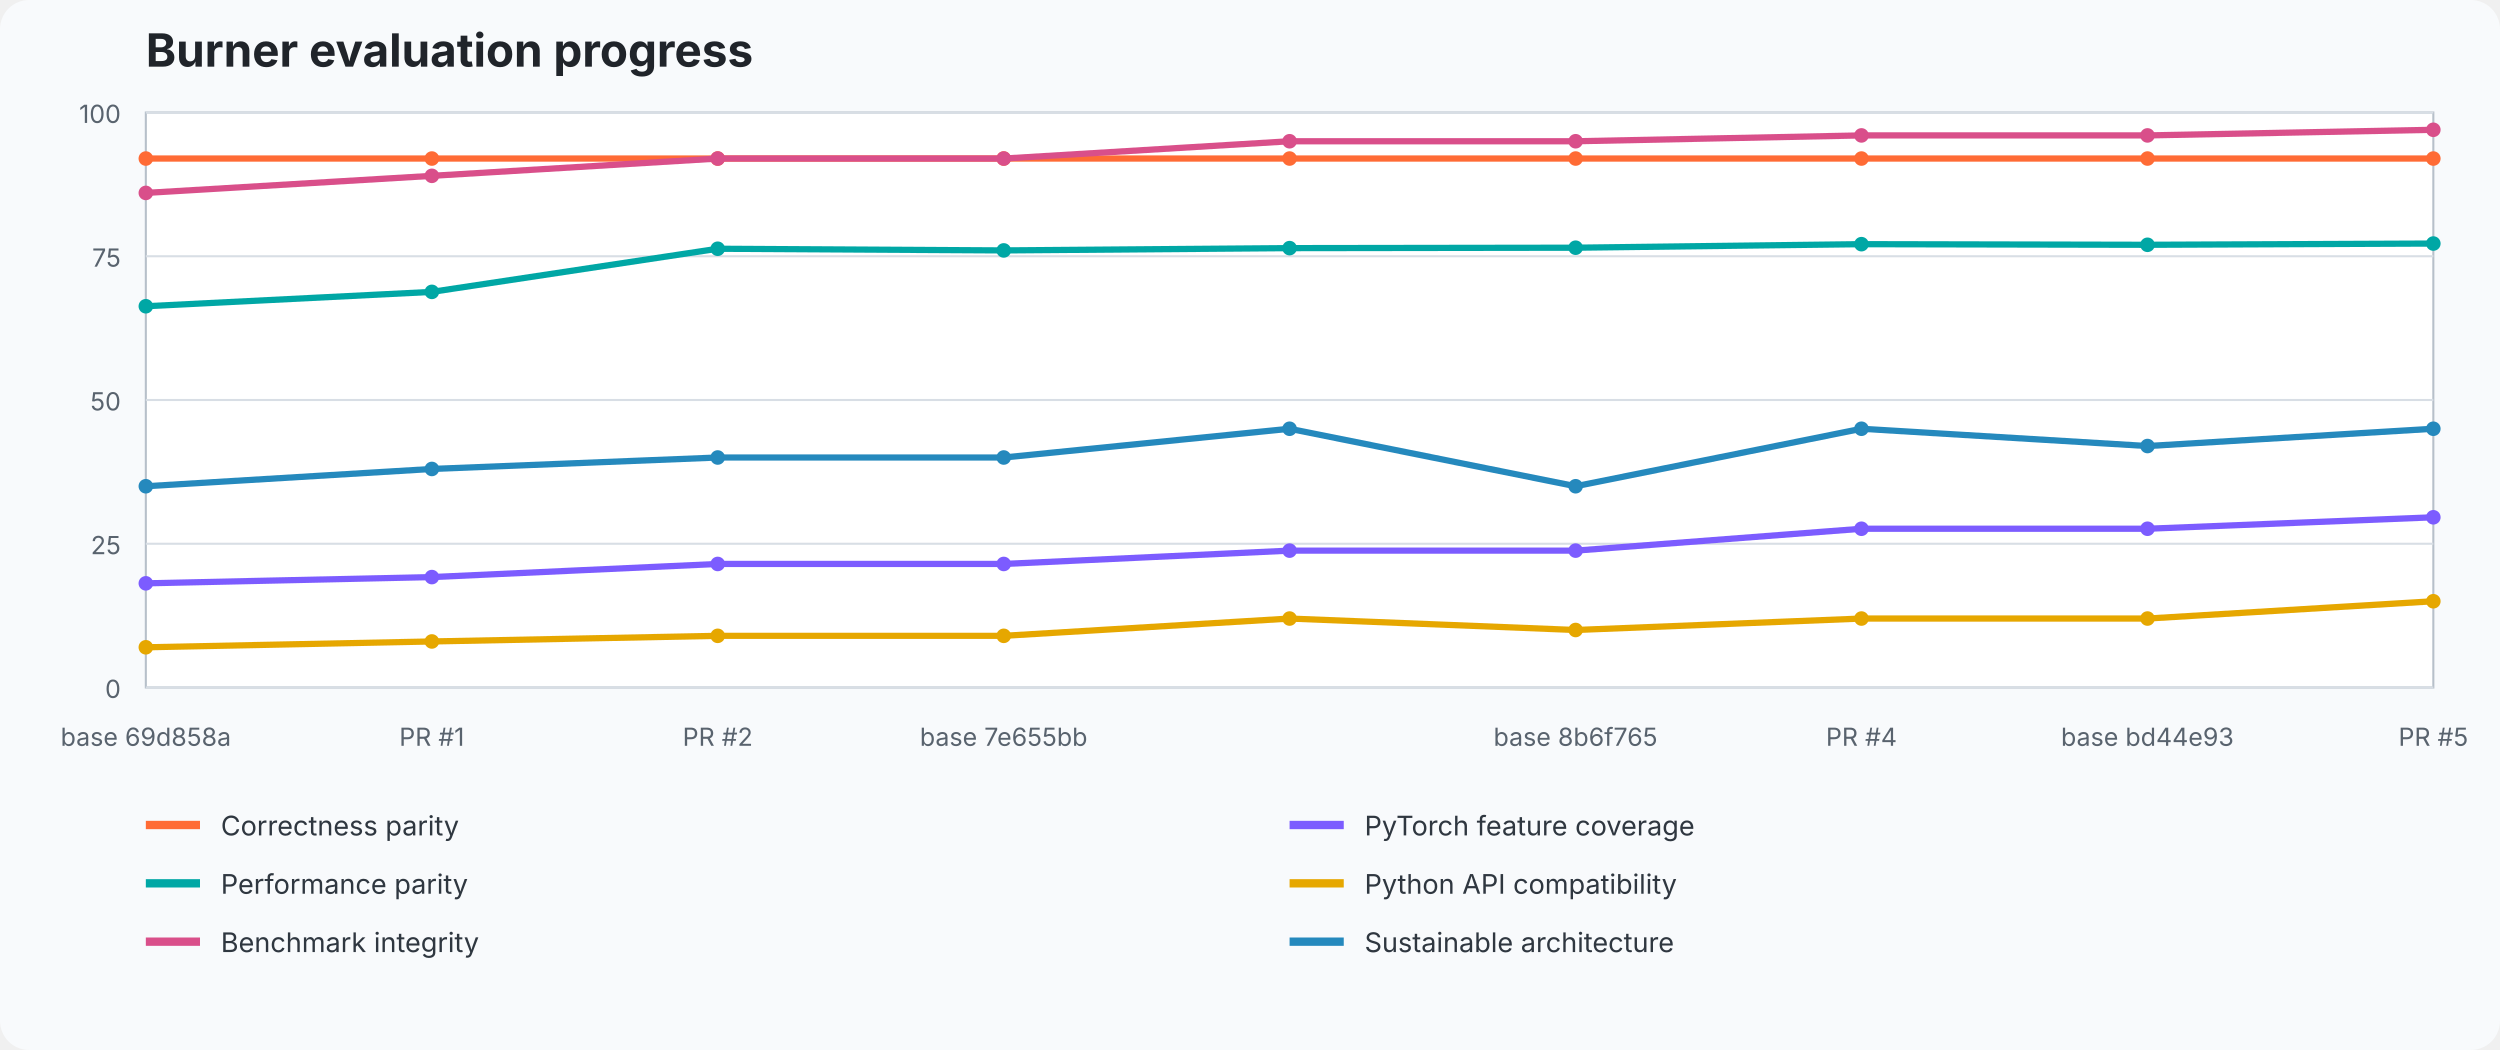
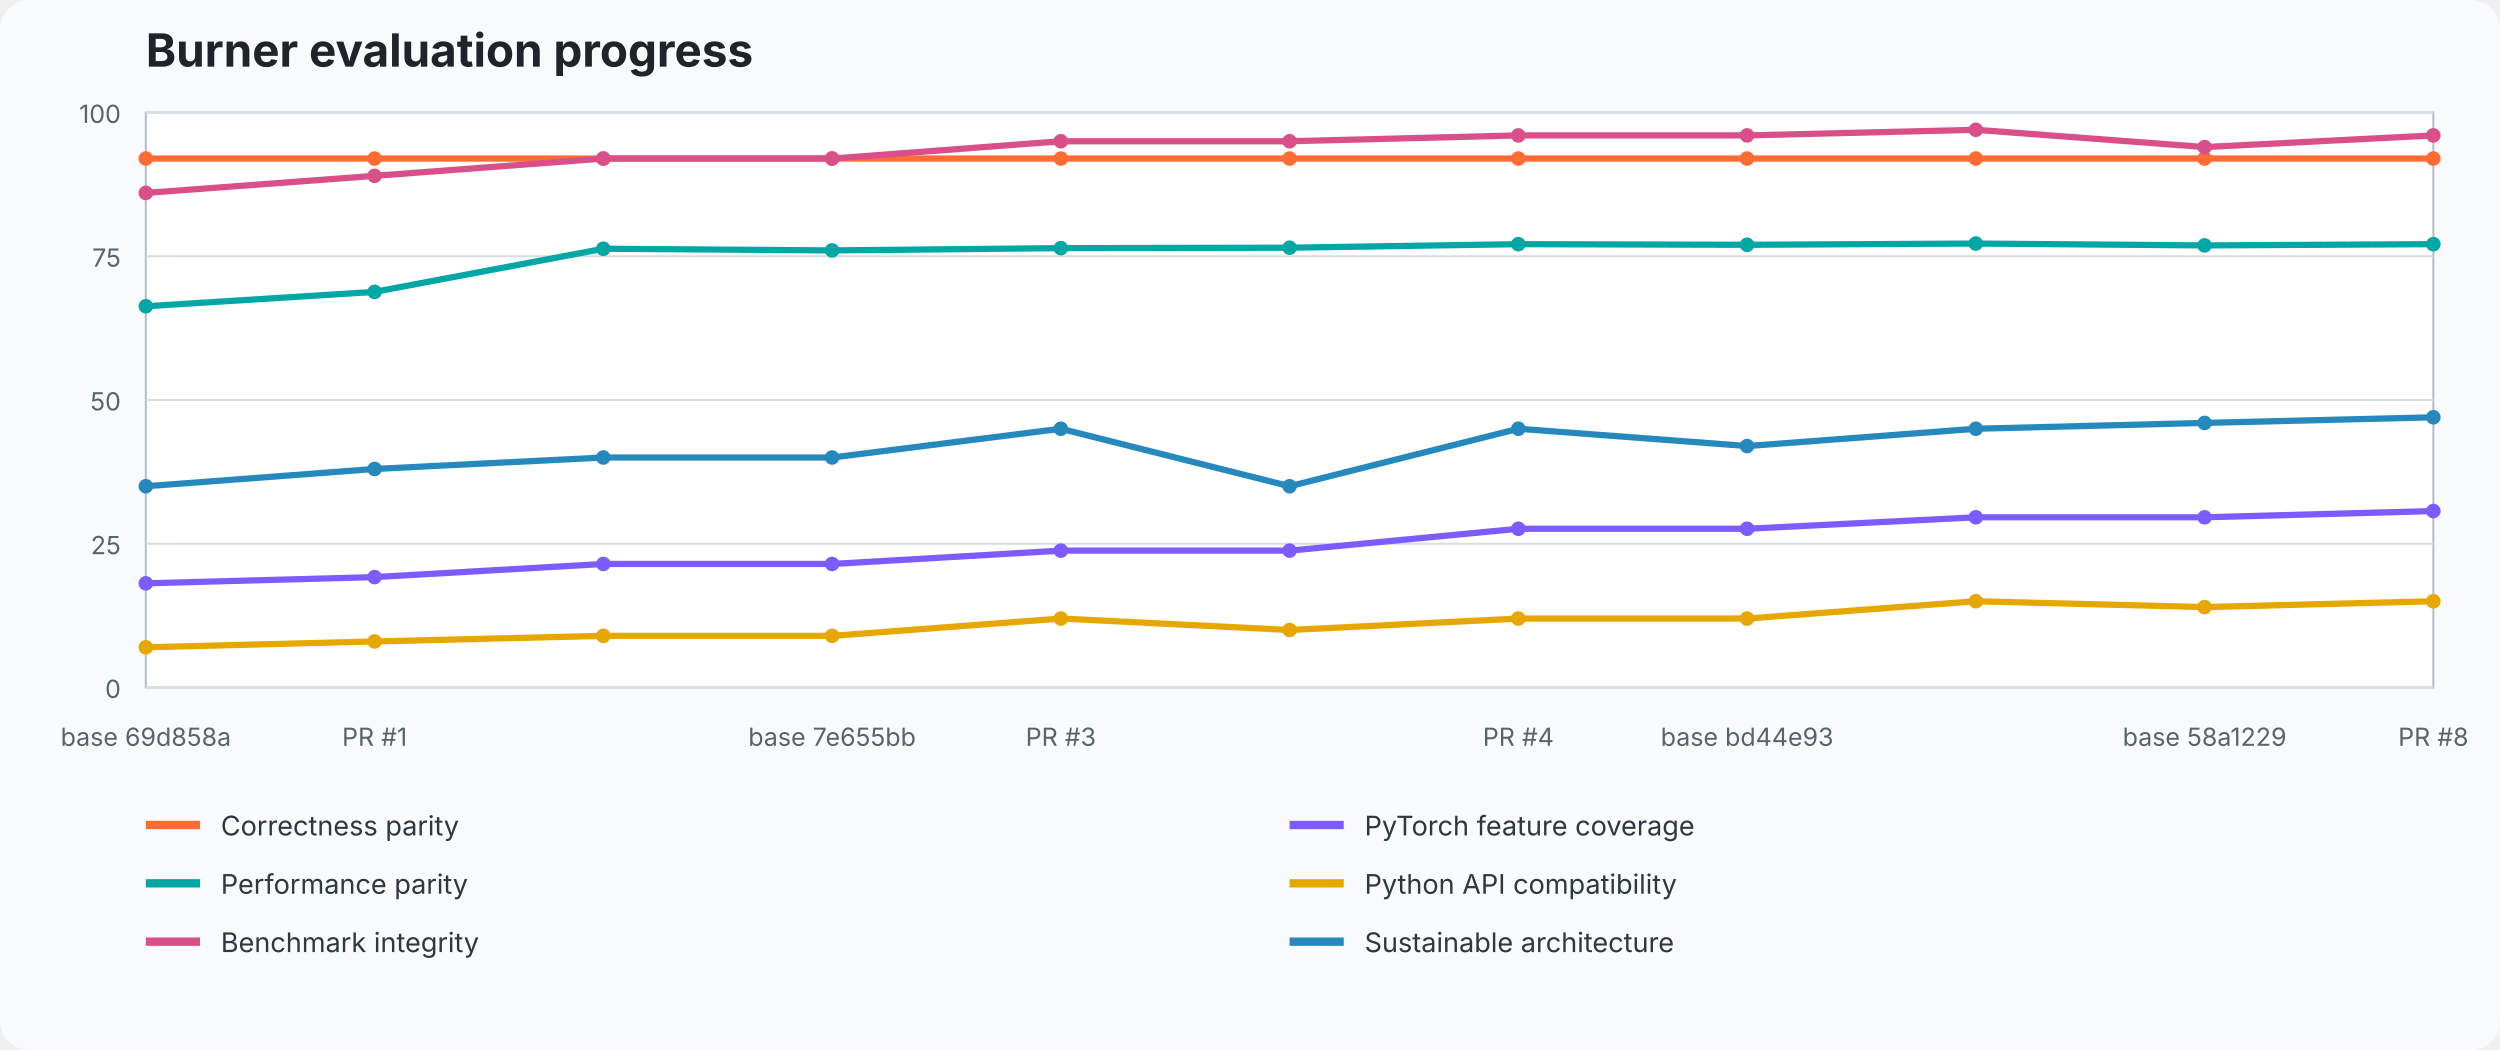
<svg xmlns="http://www.w3.org/2000/svg" width="1200" height="504" viewBox="0 0 1200 504" role="img" aria-labelledby="title desc">
  <style>text{font-family:ui-sans-serif,system-ui,-apple-system,BlinkMacSystemFont,"Segoe UI",sans-serif}.title{font-size:22px;font-weight:700;fill:#20242a}.axis{font-size:12px;fill:#59636e}.legend{font-size:13px;fill:#2f3740}.grid{stroke:#d8dee5;stroke-width:1}.plot{fill:#fff;stroke:#b7c0ca}</style>
  <rect width="100%" height="100%" fill="#f8fafc" rx="14" />
  <text x="70" y="32" class="title">Burner evaluation progress</text>
  <rect x="70" y="54" width="1098" height="276" class="plot" />
  <line x1="70" y1="330" x2="1168" y2="330" class="grid" />
  <text x="58" y="335" text-anchor="end" class="axis">0</text>
  <line x1="70" y1="261" x2="1168" y2="261" class="grid" />
  <text x="58" y="266" text-anchor="end" class="axis">25</text>
  <line x1="70" y1="192" x2="1168" y2="192" class="grid" />
  <text x="58" y="197" text-anchor="end" class="axis">50</text>
  <line x1="70" y1="123" x2="1168" y2="123" class="grid" />
  <text x="58" y="128" text-anchor="end" class="axis">75</text>
  <line x1="70" y1="54" x2="1168" y2="54" class="grid" />
  <text x="58" y="59" text-anchor="end" class="axis">100</text>
-   <polyline points="70.0,76.1 207.3,76.1 344.5,76.1 481.8,76.1 619.0,76.1 756.3,76.1 893.5,76.1 1030.8,76.1 1168.0,76.1" fill="none" stroke="#ff6b35" stroke-width="3" stroke-linejoin="round" stroke-linecap="round" />
+   <polyline points="70.0,76.1 179.8,76.1 289.6,76.1 399.4,76.1 509.2,76.1 619.0,76.1 728.8,76.1 838.6,76.1 948.4,76.1 1058.2,76.1 1168.0,76.1" fill="none" stroke="#ff6b35" stroke-width="3" stroke-linejoin="round" stroke-linecap="round" />
  <circle cx="70.0" cy="76.1" r="3.5" fill="#ff6b35" />
-   <circle cx="207.3" cy="76.1" r="3.5" fill="#ff6b35" />
-   <circle cx="344.5" cy="76.1" r="3.5" fill="#ff6b35" />
-   <circle cx="481.8" cy="76.1" r="3.5" fill="#ff6b35" />
+   <circle cx="179.8" cy="76.1" r="3.5" fill="#ff6b35" />
+   <circle cx="289.6" cy="76.1" r="3.5" fill="#ff6b35" />
+   <circle cx="399.4" cy="76.1" r="3.5" fill="#ff6b35" />
+   <circle cx="509.2" cy="76.1" r="3.5" fill="#ff6b35" />
  <circle cx="619.0" cy="76.1" r="3.5" fill="#ff6b35" />
-   <circle cx="756.3" cy="76.1" r="3.5" fill="#ff6b35" />
-   <circle cx="893.5" cy="76.1" r="3.5" fill="#ff6b35" />
-   <circle cx="1030.8" cy="76.1" r="3.5" fill="#ff6b35" />
+   <circle cx="728.8" cy="76.1" r="3.5" fill="#ff6b35" />
+   <circle cx="838.6" cy="76.1" r="3.5" fill="#ff6b35" />
+   <circle cx="948.4" cy="76.1" r="3.5" fill="#ff6b35" />
+   <circle cx="1058.2" cy="76.1" r="3.5" fill="#ff6b35" />
  <circle cx="1168.0" cy="76.1" r="3.5" fill="#ff6b35" />
-   <polyline points="70.0,280.0 207.3,277.0 344.5,270.7 481.8,270.7 619.0,264.3 756.3,264.3 893.5,253.8 1030.8,253.8 1168.0,248.3" fill="none" stroke="#7c5cff" stroke-width="3" stroke-linejoin="round" stroke-linecap="round" />
+   <polyline points="70.0,280.0 179.8,277.0 289.6,270.7 399.4,270.7 509.2,264.3 619.0,264.3 728.8,253.8 838.6,253.8 948.4,248.3 1058.2,248.3 1168.0,245.3" fill="none" stroke="#7c5cff" stroke-width="3" stroke-linejoin="round" stroke-linecap="round" />
  <circle cx="70.0" cy="280.0" r="3.5" fill="#7c5cff" />
-   <circle cx="207.3" cy="277.0" r="3.5" fill="#7c5cff" />
-   <circle cx="344.5" cy="270.7" r="3.5" fill="#7c5cff" />
-   <circle cx="481.8" cy="270.7" r="3.5" fill="#7c5cff" />
+   <circle cx="179.8" cy="277.0" r="3.5" fill="#7c5cff" />
+   <circle cx="289.6" cy="270.7" r="3.5" fill="#7c5cff" />
+   <circle cx="399.4" cy="270.7" r="3.5" fill="#7c5cff" />
+   <circle cx="509.2" cy="264.3" r="3.5" fill="#7c5cff" />
  <circle cx="619.0" cy="264.3" r="3.5" fill="#7c5cff" />
-   <circle cx="756.3" cy="264.3" r="3.5" fill="#7c5cff" />
-   <circle cx="893.5" cy="253.8" r="3.5" fill="#7c5cff" />
-   <circle cx="1030.8" cy="253.8" r="3.5" fill="#7c5cff" />
-   <circle cx="1168.0" cy="248.3" r="3.5" fill="#7c5cff" />
-   <polyline points="70.0,147.0 207.3,140.1 344.5,119.4 481.8,120.2 619.0,119.1 756.3,118.9 893.5,117.2 1030.8,117.5 1168.0,116.9" fill="none" stroke="#00a7a5" stroke-width="3" stroke-linejoin="round" stroke-linecap="round" />
+   <circle cx="728.8" cy="253.8" r="3.5" fill="#7c5cff" />
+   <circle cx="838.6" cy="253.8" r="3.5" fill="#7c5cff" />
+   <circle cx="948.4" cy="248.3" r="3.5" fill="#7c5cff" />
+   <circle cx="1058.2" cy="248.3" r="3.5" fill="#7c5cff" />
+   <circle cx="1168.0" cy="245.3" r="3.5" fill="#7c5cff" />
+   <polyline points="70.0,147.0 179.8,140.1 289.6,119.4 399.4,120.2 509.2,119.1 619.0,118.9 728.8,117.2 838.6,117.5 948.4,116.9 1058.2,117.8 1168.0,117.2" fill="none" stroke="#00a7a5" stroke-width="3" stroke-linejoin="round" stroke-linecap="round" />
  <circle cx="70.0" cy="147.0" r="3.5" fill="#00a7a5" />
-   <circle cx="207.3" cy="140.1" r="3.5" fill="#00a7a5" />
-   <circle cx="344.5" cy="119.4" r="3.5" fill="#00a7a5" />
-   <circle cx="481.8" cy="120.2" r="3.5" fill="#00a7a5" />
-   <circle cx="619.0" cy="119.1" r="3.5" fill="#00a7a5" />
-   <circle cx="756.3" cy="118.9" r="3.5" fill="#00a7a5" />
-   <circle cx="893.5" cy="117.2" r="3.5" fill="#00a7a5" />
-   <circle cx="1030.8" cy="117.5" r="3.5" fill="#00a7a5" />
-   <circle cx="1168.0" cy="116.9" r="3.5" fill="#00a7a5" />
-   <polyline points="70.0,310.7 207.3,307.9 344.5,305.2 481.8,305.2 619.0,296.9 756.3,302.4 893.5,296.9 1030.8,296.9 1168.0,288.6" fill="none" stroke="#e6a700" stroke-width="3" stroke-linejoin="round" stroke-linecap="round" />
+   <circle cx="179.8" cy="140.1" r="3.5" fill="#00a7a5" />
+   <circle cx="289.6" cy="119.4" r="3.5" fill="#00a7a5" />
+   <circle cx="399.4" cy="120.2" r="3.5" fill="#00a7a5" />
+   <circle cx="509.2" cy="119.1" r="3.5" fill="#00a7a5" />
+   <circle cx="619.0" cy="118.9" r="3.5" fill="#00a7a5" />
+   <circle cx="728.8" cy="117.2" r="3.5" fill="#00a7a5" />
+   <circle cx="838.6" cy="117.5" r="3.5" fill="#00a7a5" />
+   <circle cx="948.4" cy="116.9" r="3.5" fill="#00a7a5" />
+   <circle cx="1058.2" cy="117.8" r="3.5" fill="#00a7a5" />
+   <circle cx="1168.0" cy="117.2" r="3.5" fill="#00a7a5" />
+   <polyline points="70.0,310.7 179.8,307.9 289.6,305.2 399.4,305.2 509.2,296.9 619.0,302.4 728.8,296.9 838.6,296.9 948.4,288.6 1058.2,291.4 1168.0,288.6" fill="none" stroke="#e6a700" stroke-width="3" stroke-linejoin="round" stroke-linecap="round" />
  <circle cx="70.0" cy="310.7" r="3.5" fill="#e6a700" />
-   <circle cx="207.3" cy="307.9" r="3.5" fill="#e6a700" />
-   <circle cx="344.5" cy="305.2" r="3.5" fill="#e6a700" />
-   <circle cx="481.8" cy="305.2" r="3.5" fill="#e6a700" />
-   <circle cx="619.0" cy="296.9" r="3.5" fill="#e6a700" />
-   <circle cx="756.3" cy="302.4" r="3.5" fill="#e6a700" />
-   <circle cx="893.5" cy="296.9" r="3.5" fill="#e6a700" />
-   <circle cx="1030.8" cy="296.9" r="3.5" fill="#e6a700" />
+   <circle cx="179.8" cy="307.9" r="3.5" fill="#e6a700" />
+   <circle cx="289.6" cy="305.2" r="3.5" fill="#e6a700" />
+   <circle cx="399.4" cy="305.2" r="3.5" fill="#e6a700" />
+   <circle cx="509.2" cy="296.9" r="3.5" fill="#e6a700" />
+   <circle cx="619.0" cy="302.4" r="3.5" fill="#e6a700" />
+   <circle cx="728.8" cy="296.9" r="3.5" fill="#e6a700" />
+   <circle cx="838.6" cy="296.9" r="3.5" fill="#e6a700" />
+   <circle cx="948.4" cy="288.6" r="3.5" fill="#e6a700" />
+   <circle cx="1058.2" cy="291.4" r="3.5" fill="#e6a700" />
  <circle cx="1168.0" cy="288.6" r="3.5" fill="#e6a700" />
-   <polyline points="70.0,92.6 207.3,84.4 344.5,76.1 481.8,76.1 619.0,67.8 756.3,67.8 893.5,65.0 1030.8,65.0 1168.0,62.3" fill="none" stroke="#d94f8a" stroke-width="3" stroke-linejoin="round" stroke-linecap="round" />
+   <polyline points="70.0,92.6 179.8,84.4 289.6,76.1 399.4,76.1 509.2,67.8 619.0,67.8 728.8,65.0 838.6,65.0 948.4,62.3 1058.2,70.6 1168.0,65.0" fill="none" stroke="#d94f8a" stroke-width="3" stroke-linejoin="round" stroke-linecap="round" />
  <circle cx="70.0" cy="92.6" r="3.5" fill="#d94f8a" />
-   <circle cx="207.3" cy="84.4" r="3.5" fill="#d94f8a" />
-   <circle cx="344.5" cy="76.1" r="3.5" fill="#d94f8a" />
-   <circle cx="481.8" cy="76.1" r="3.5" fill="#d94f8a" />
+   <circle cx="179.8" cy="84.4" r="3.5" fill="#d94f8a" />
+   <circle cx="289.6" cy="76.1" r="3.5" fill="#d94f8a" />
+   <circle cx="399.4" cy="76.1" r="3.5" fill="#d94f8a" />
+   <circle cx="509.2" cy="67.8" r="3.5" fill="#d94f8a" />
  <circle cx="619.0" cy="67.8" r="3.5" fill="#d94f8a" />
-   <circle cx="756.3" cy="67.8" r="3.5" fill="#d94f8a" />
-   <circle cx="893.5" cy="65.0" r="3.5" fill="#d94f8a" />
-   <circle cx="1030.8" cy="65.0" r="3.5" fill="#d94f8a" />
-   <circle cx="1168.0" cy="62.3" r="3.5" fill="#d94f8a" />
-   <polyline points="70.0,233.4 207.3,225.1 344.5,219.6 481.8,219.6 619.0,205.8 756.3,233.4 893.5,205.8 1030.8,214.1 1168.0,205.8" fill="none" stroke="#2589bd" stroke-width="3" stroke-linejoin="round" stroke-linecap="round" />
+   <circle cx="728.8" cy="65.0" r="3.5" fill="#d94f8a" />
+   <circle cx="838.6" cy="65.0" r="3.5" fill="#d94f8a" />
+   <circle cx="948.4" cy="62.3" r="3.5" fill="#d94f8a" />
+   <circle cx="1058.2" cy="70.6" r="3.5" fill="#d94f8a" />
+   <circle cx="1168.0" cy="65.0" r="3.5" fill="#d94f8a" />
+   <polyline points="70.0,233.4 179.8,225.1 289.6,219.6 399.4,219.6 509.2,205.8 619.0,233.4 728.8,205.8 838.6,214.1 948.4,205.8 1058.2,203.0 1168.0,200.3" fill="none" stroke="#2589bd" stroke-width="3" stroke-linejoin="round" stroke-linecap="round" />
  <circle cx="70.0" cy="233.4" r="3.5" fill="#2589bd" />
-   <circle cx="207.3" cy="225.1" r="3.5" fill="#2589bd" />
-   <circle cx="344.5" cy="219.6" r="3.5" fill="#2589bd" />
-   <circle cx="481.8" cy="219.6" r="3.5" fill="#2589bd" />
-   <circle cx="619.0" cy="205.8" r="3.5" fill="#2589bd" />
-   <circle cx="756.3" cy="233.4" r="3.5" fill="#2589bd" />
-   <circle cx="893.5" cy="205.8" r="3.5" fill="#2589bd" />
-   <circle cx="1030.8" cy="214.1" r="3.5" fill="#2589bd" />
-   <circle cx="1168.0" cy="205.8" r="3.5" fill="#2589bd" />
+   <circle cx="179.8" cy="225.1" r="3.5" fill="#2589bd" />
+   <circle cx="289.6" cy="219.6" r="3.5" fill="#2589bd" />
+   <circle cx="399.4" cy="219.6" r="3.5" fill="#2589bd" />
+   <circle cx="509.2" cy="205.8" r="3.5" fill="#2589bd" />
+   <circle cx="619.0" cy="233.4" r="3.5" fill="#2589bd" />
+   <circle cx="728.8" cy="205.8" r="3.5" fill="#2589bd" />
+   <circle cx="838.6" cy="214.1" r="3.5" fill="#2589bd" />
+   <circle cx="948.4" cy="205.8" r="3.5" fill="#2589bd" />
+   <circle cx="1058.2" cy="203.0" r="3.5" fill="#2589bd" />
+   <circle cx="1168.0" cy="200.3" r="3.5" fill="#2589bd" />
  <text x="70" y="358" text-anchor="middle" class="axis">base 69d858a</text>
-   <text x="207.25" y="358" text-anchor="middle" class="axis">PR #1</text>
-   <text x="344.5" y="358" text-anchor="middle" class="axis">PR #2</text>
-   <text x="481.75" y="358" text-anchor="middle" class="axis">base 7e655bb</text>
-   <text x="756.25" y="358" text-anchor="middle" class="axis">base 8b6f765</text>
-   <text x="893.5" y="358" text-anchor="middle" class="axis">PR #4</text>
-   <text x="1030.75" y="358" text-anchor="middle" class="axis">base bd44e93</text>
-   <text x="1168" y="358" text-anchor="middle" class="axis">PR #5</text>
+   <text x="179.8" y="358" text-anchor="middle" class="axis">PR #1</text>
+   <text x="399.4" y="358" text-anchor="middle" class="axis">base 7e655bb</text>
+   <text x="509.2" y="358" text-anchor="middle" class="axis">PR #3</text>
+   <text x="728.8" y="358" text-anchor="middle" class="axis">PR #4</text>
+   <text x="838.6" y="358" text-anchor="middle" class="axis">base bd44e93</text>
+   <text x="1058.2" y="358" text-anchor="middle" class="axis">base 58a1229</text>
+   <text x="1168" y="358" text-anchor="middle" class="axis">PR #8</text>
  <line x1="70" y1="396" x2="96" y2="396" stroke="#ff6b35" stroke-width="4" />
  <text x="106" y="401" class="legend">Correctness parity</text>
  <line x1="619" y1="396" x2="645" y2="396" stroke="#7c5cff" stroke-width="4" />
  <text x="655" y="401" class="legend">PyTorch feature coverage</text>
  <line x1="70" y1="424" x2="96" y2="424" stroke="#00a7a5" stroke-width="4" />
  <text x="106" y="429" class="legend">Performance parity</text>
  <line x1="619" y1="424" x2="645" y2="424" stroke="#e6a700" stroke-width="4" />
  <text x="655" y="429" class="legend">Python API compatibility</text>
  <line x1="70" y1="452" x2="96" y2="452" stroke="#d94f8a" stroke-width="4" />
  <text x="106" y="457" class="legend">Benchmark integrity</text>
  <line x1="619" y1="452" x2="645" y2="452" stroke="#2589bd" stroke-width="4" />
  <text x="655" y="457" class="legend">Sustainable architecture</text>
</svg>
